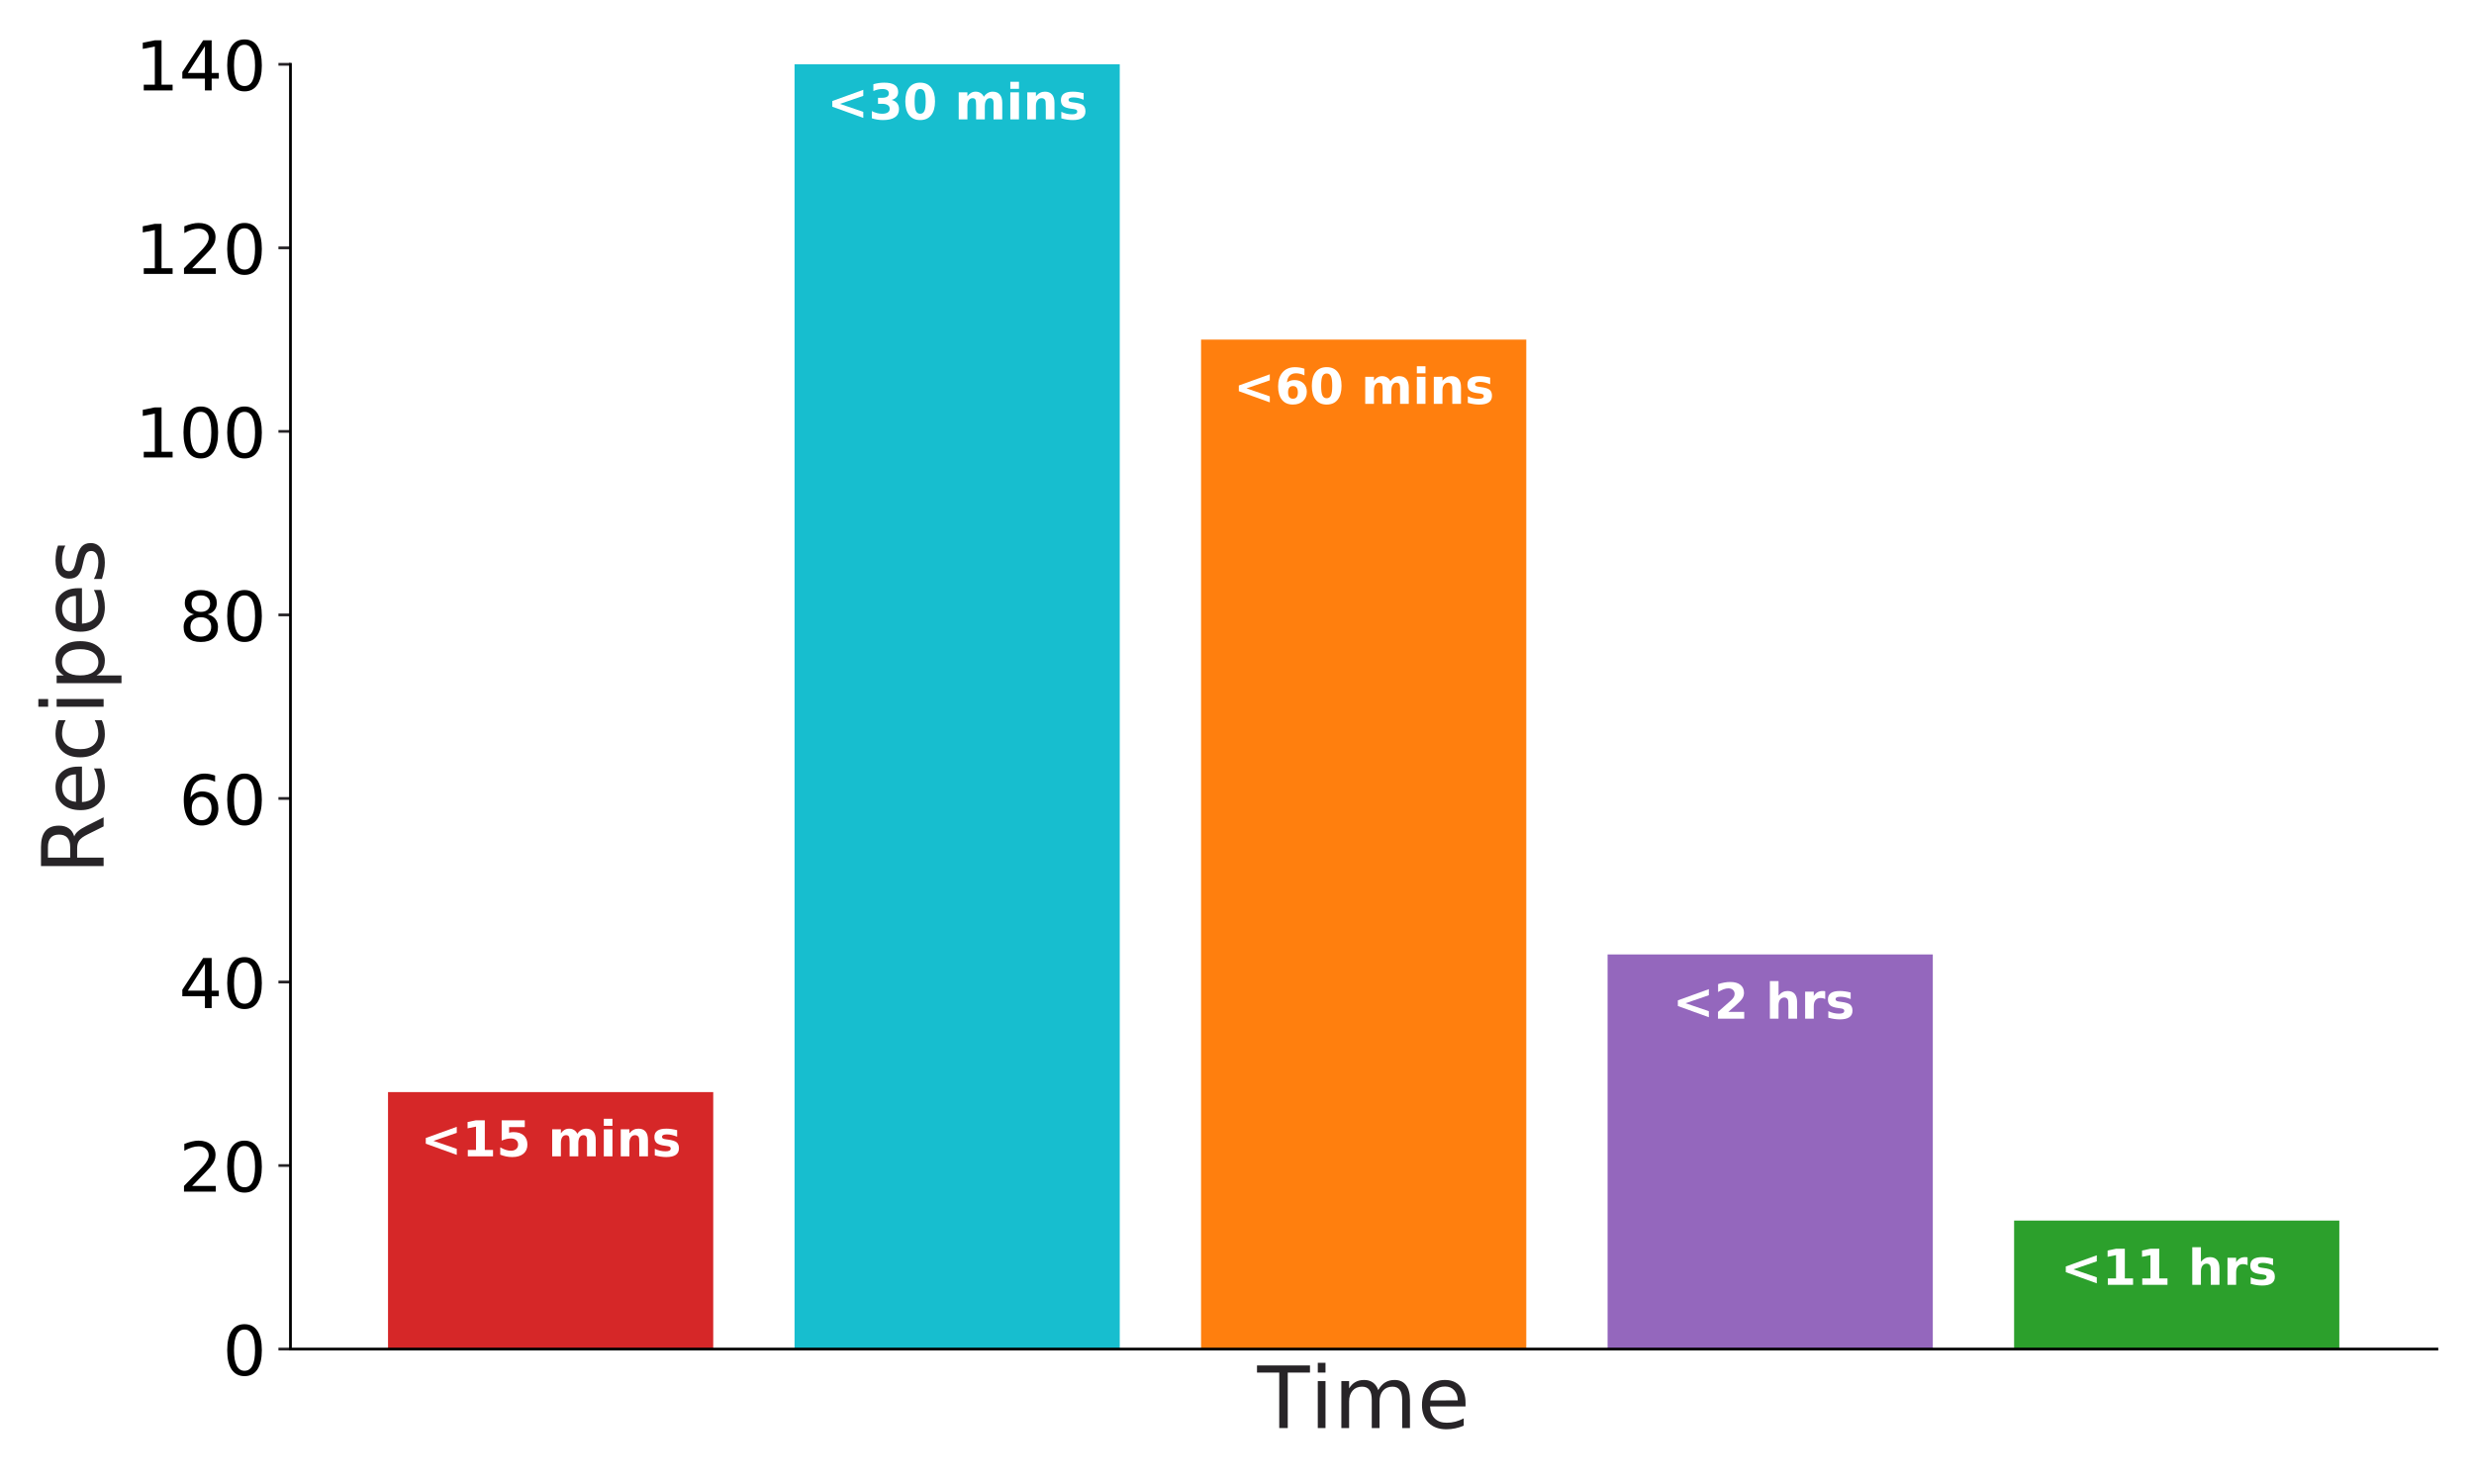
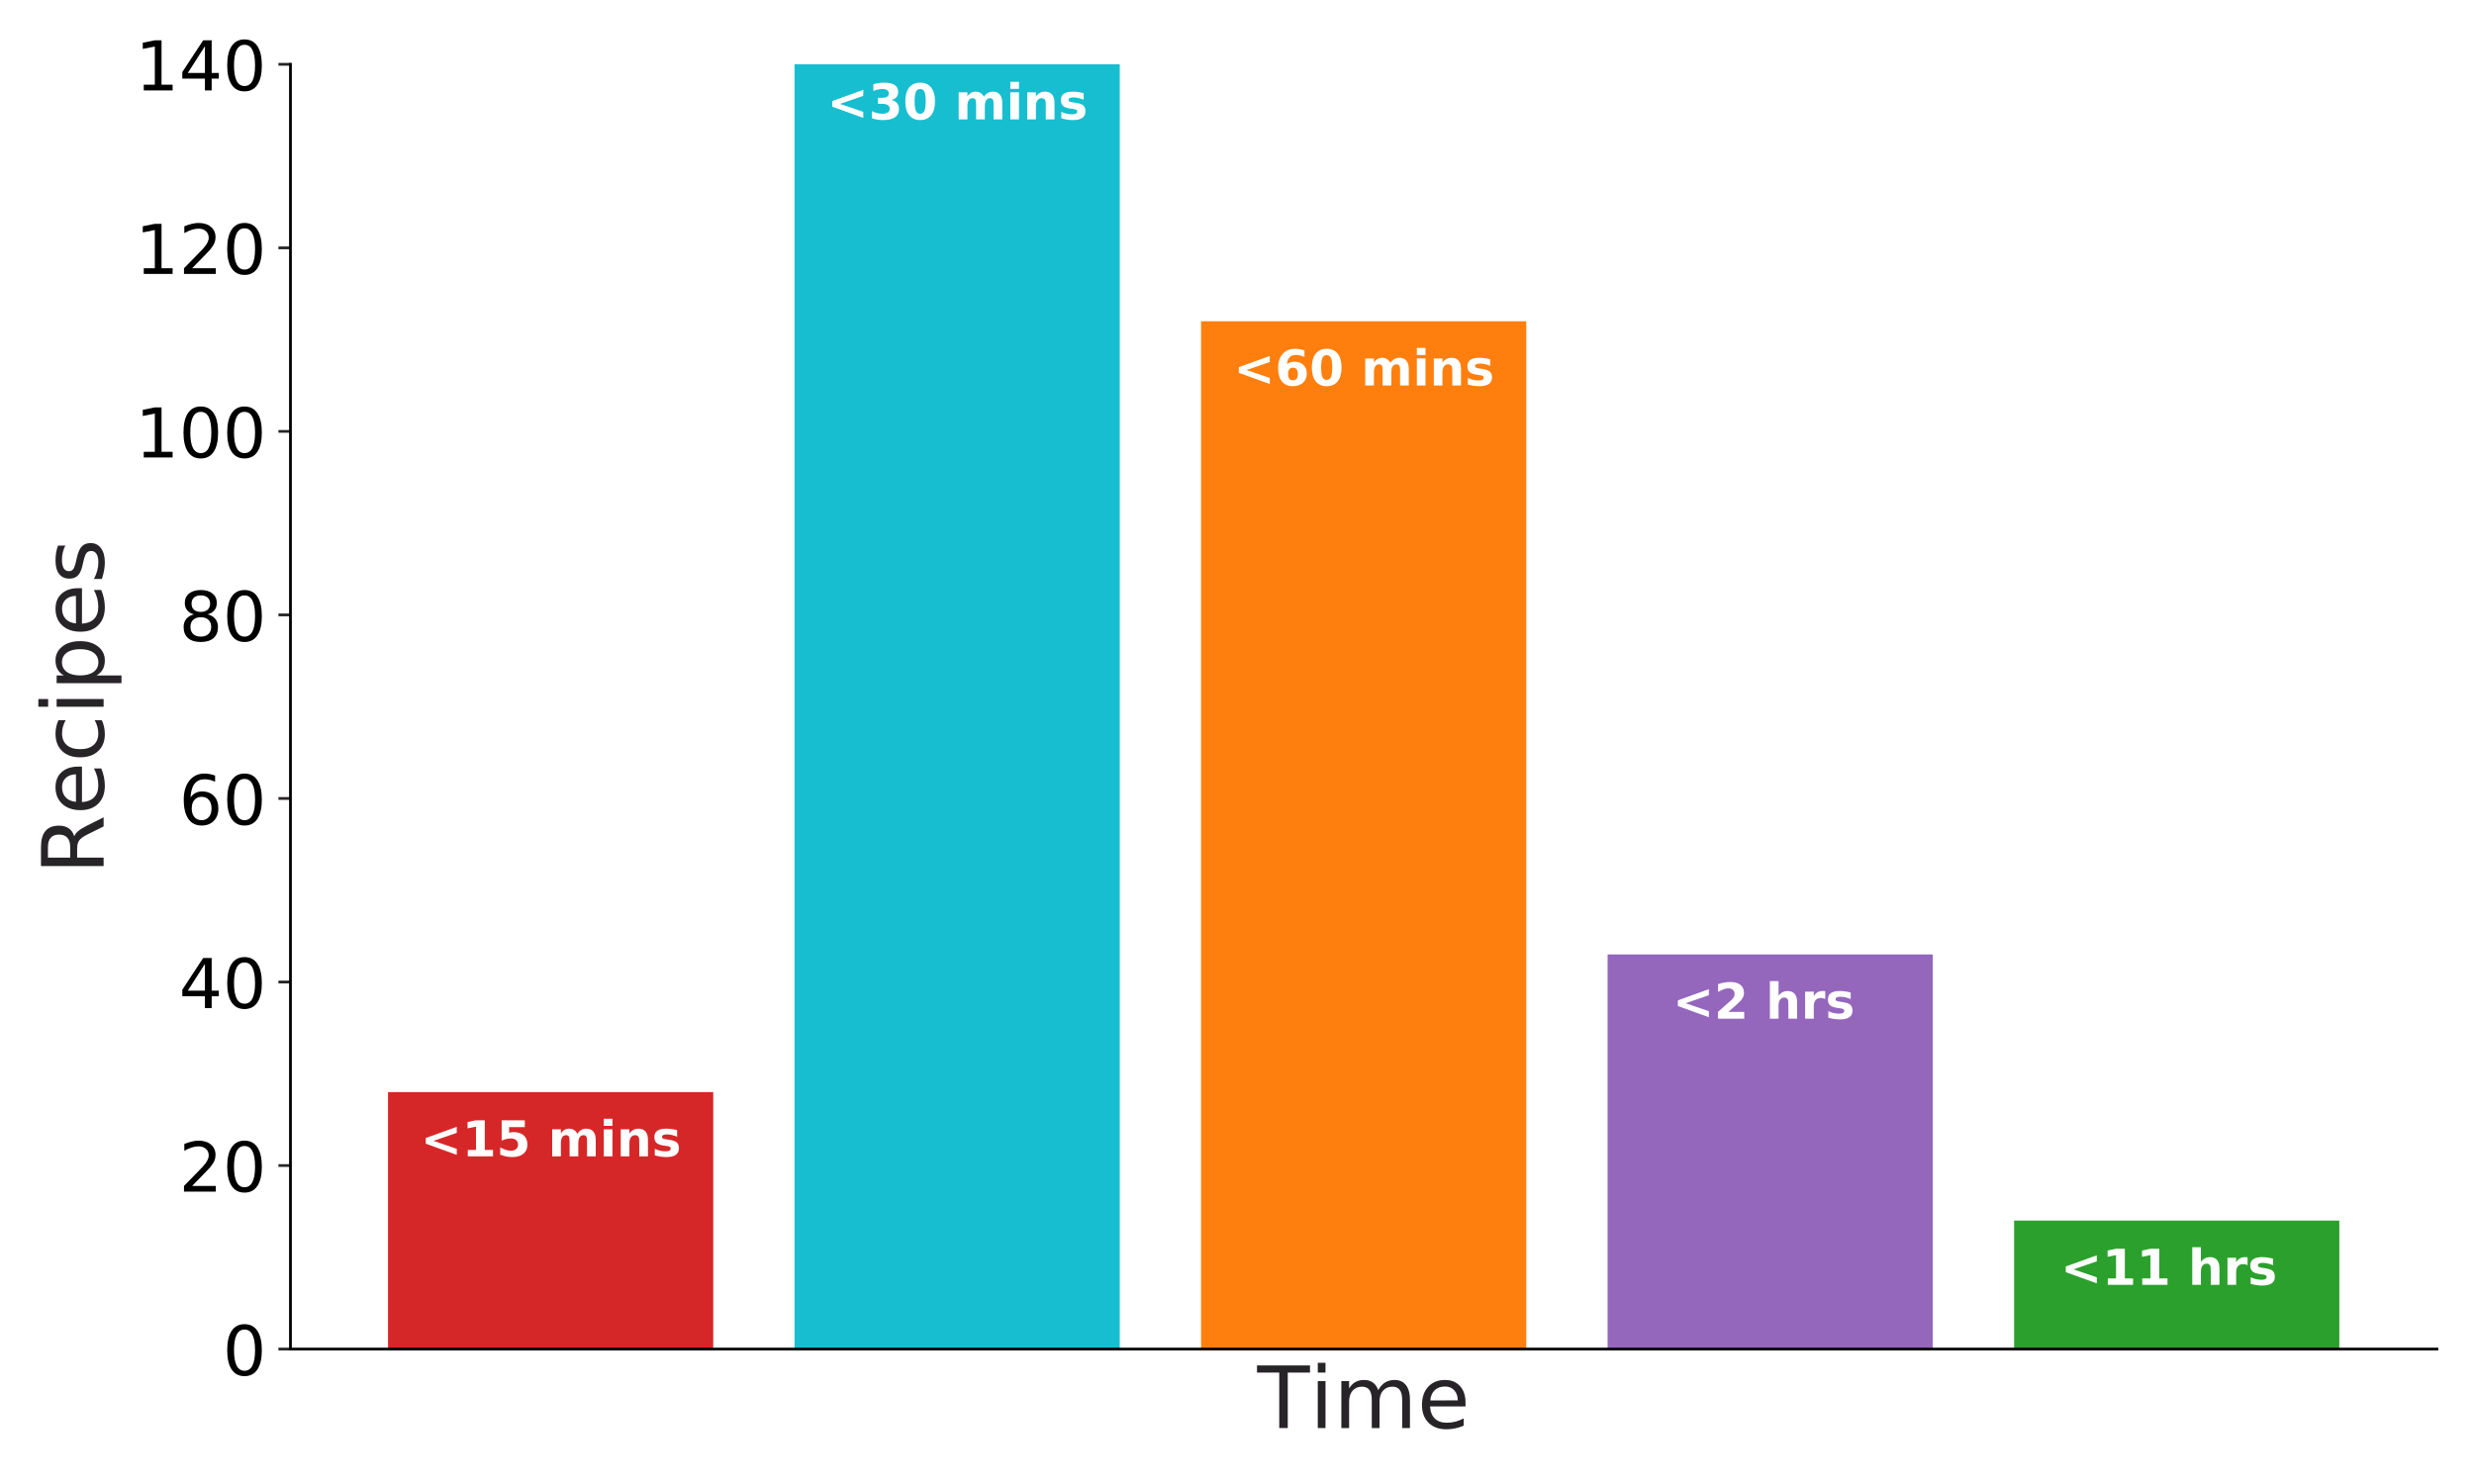
<svg xmlns="http://www.w3.org/2000/svg" xmlns:xlink="http://www.w3.org/1999/xlink" height="432pt" version="1.1" viewBox="0 0 720 432" width="720pt">
  <defs>
    <style type="text/css">
- *{stroke-linecap:butt;stroke-linejoin:round;white-space:pre;}
+ *{stroke-linecap:butt;stroke-linejoin:round;}
  </style>
  </defs>
  <g id="figure_1">
    <g id="patch_1">
      <path d="M 0 432  L 720 432  L 720 0  L 0 0  z " style="fill:#ffffff;" />
    </g>
    <g id="axes_1">
      <g id="patch_2">
        <path d="M 84.53 392.72  L 709.2 392.72  L 709.2 18.72  L 84.53 18.72  z " style="fill:#ffffff;" />
      </g>
      <g id="patch_3">
-         <path clip-path="url(#pb837b710f1)" d="M 112.924 392.72  L 207.571 392.72  L 207.571 317.92  L 112.924 317.92  z " style="fill:#d62728;" />
+         <path clip-path="url(#pff7fec339d)" d="M 112.924 392.72  L 207.571 392.72  L 207.571 317.92  L 112.924 317.92  z " style="fill:#d62728;" />
      </g>
      <g id="patch_4">
-         <path clip-path="url(#pb837b710f1)" d="M 231.233 392.72  L 325.88 392.72  L 325.88 16.049  L 231.233 16.049  z " style="fill:#17becf;" />
+         <path clip-path="url(#pff7fec339d)" d="M 231.233 392.72  L 325.88 392.72  L 325.88 16.049  L 231.233 16.049  z " style="fill:#17becf;" />
      </g>
      <g id="patch_5">
-         <path clip-path="url(#pb837b710f1)" d="M 349.542 392.72  L 444.188 392.72  L 444.188 98.863  L 349.542 98.863  z " style="fill:#ff7f0e;" />
+         <path clip-path="url(#pff7fec339d)" d="M 349.542 392.72  L 444.188 392.72  L 444.188 93.52  L 349.542 93.52  z " style="fill:#ff7f0e;" />
      </g>
      <g id="patch_6">
-         <path clip-path="url(#pb837b710f1)" d="M 467.85 392.72  L 562.497 392.72  L 562.497 277.849  L 467.85 277.849  z " style="fill:#9467bd;" />
+         <path clip-path="url(#pff7fec339d)" d="M 467.85 392.72  L 562.497 392.72  L 562.497 277.849  L 467.85 277.849  z " style="fill:#9467bd;" />
      </g>
      <g id="patch_7">
-         <path clip-path="url(#pb837b710f1)" d="M 586.159 392.72  L 680.806 392.72  L 680.806 355.32  L 586.159 355.32  z " style="fill:#2ca02c;" />
+         <path clip-path="url(#pff7fec339d)" d="M 586.159 392.72  L 680.806 392.72  L 680.806 355.32  L 586.159 355.32  z " style="fill:#2ca02c;" />
      </g>
      <g id="matplotlib.axis_1">
        <g id="text_1">
          <defs>
            <path d="M -0.297 72.906  L 61.375 72.906  L 61.375 64.594  L 35.5 64.594  L 35.5 0  L 25.594 0  L 25.594 64.594  L -0.297 64.594  z " id="DejaVuSans-84" />
            <path d="M 9.422 54.688  L 18.406 54.688  L 18.406 0  L 9.422 0  z M 9.422 75.984  L 18.406 75.984  L 18.406 64.594  L 9.422 64.594  z " id="DejaVuSans-105" />
            <path d="M 52 44.188  Q 55.375 50.25 60.062 53.125  Q 64.75 56 71.094 56  Q 79.641 56 84.281 50.016  Q 88.922 44.047 88.922 33.016  L 88.922 0  L 79.891 0  L 79.891 32.719  Q 79.891 40.578 77.094 44.375  Q 74.312 48.188 68.609 48.188  Q 61.625 48.188 57.562 43.547  Q 53.516 38.922 53.516 30.906  L 53.516 0  L 44.484 0  L 44.484 32.719  Q 44.484 40.625 41.703 44.406  Q 38.922 48.188 33.109 48.188  Q 26.219 48.188 22.156 43.531  Q 18.109 38.875 18.109 30.906  L 18.109 0  L 9.078 0  L 9.078 54.688  L 18.109 54.688  L 18.109 46.188  Q 21.188 51.219 25.484 53.609  Q 29.781 56 35.688 56  Q 41.656 56 45.828 52.969  Q 50 49.953 52 44.188  z " id="DejaVuSans-109" />
            <path d="M 56.203 29.594  L 56.203 25.203  L 14.891 25.203  Q 15.484 15.922 20.484 11.062  Q 25.484 6.203 34.422 6.203  Q 39.594 6.203 44.453 7.469  Q 49.312 8.734 54.109 11.281  L 54.109 2.781  Q 49.266 0.734 44.188 -0.344  Q 39.109 -1.422 33.891 -1.422  Q 20.797 -1.422 13.156 6.188  Q 5.516 13.812 5.516 26.812  Q 5.516 40.234 12.766 48.109  Q 20.016 56 32.328 56  Q 43.359 56 49.781 48.891  Q 56.203 41.797 56.203 29.594  z M 47.219 32.234  Q 47.125 39.594 43.094 43.984  Q 39.062 48.391 32.422 48.391  Q 24.906 48.391 20.391 44.141  Q 15.875 39.891 15.188 32.172  z " id="DejaVuSans-101" />
          </defs>
          <g style="fill:#272427;" transform="translate(365.8963 415.7161)scale(0.25 -0.25)">
            <use xlink:href="#DejaVuSans-84" />
            <use x="61.037" xlink:href="#DejaVuSans-105" />
            <use x="88.82" xlink:href="#DejaVuSans-109" />
            <use x="186.232" xlink:href="#DejaVuSans-101" />
          </g>
        </g>
      </g>
      <g id="matplotlib.axis_2">
        <g id="ytick_1">
          <g id="line2d_1">
            <defs>
-               <path d="M 0 0  L -3.5 0  " id="m3a17b16cb3" style="stroke:#272427;stroke-width:0.8;" />
-             </defs>
-             <g>
-               <use style="fill:#272427;stroke:#272427;stroke-width:0.8;" x="84.53" xlink:href="#m3a17b16cb3" y="392.72" />
+               <path d="M 0 0  L -3.5 0  " id="mfec79e70e9" style="stroke:#272427;stroke-width:0.8;" />
+             </defs>
+             <g>
+               <use style="fill:#272427;stroke:#272427;stroke-width:0.8;" x="84.53" xlink:href="#mfec79e70e9" y="392.72" />
            </g>
          </g>
          <g id="text_2">
            <defs>
              <path d="M 31.781 66.406  Q 24.172 66.406 20.328 58.906  Q 16.5 51.422 16.5 36.375  Q 16.5 21.391 20.328 13.891  Q 24.172 6.391 31.781 6.391  Q 39.453 6.391 43.281 13.891  Q 47.125 21.391 47.125 36.375  Q 47.125 51.422 43.281 58.906  Q 39.453 66.406 31.781 66.406  z M 31.781 74.219  Q 44.047 74.219 50.516 64.516  Q 56.984 54.828 56.984 36.375  Q 56.984 17.969 50.516 8.266  Q 44.047 -1.422 31.781 -1.422  Q 19.531 -1.422 13.062 8.266  Q 6.594 17.969 6.594 36.375  Q 6.594 54.828 13.062 64.516  Q 19.531 74.219 31.781 74.219  z " id="DejaVuSans-48" />
            </defs>
            <g transform="translate(64.805 400.3184)scale(0.2 -0.2)">
              <use xlink:href="#DejaVuSans-48" />
            </g>
          </g>
        </g>
        <g id="ytick_2">
          <g id="line2d_2">
            <g>
-               <use style="fill:#272427;stroke:#272427;stroke-width:0.8;" x="84.53" xlink:href="#m3a17b16cb3" y="339.291" />
+               <use style="fill:#272427;stroke:#272427;stroke-width:0.8;" x="84.53" xlink:href="#mfec79e70e9" y="339.291" />
            </g>
          </g>
          <g id="text_3">
            <defs>
              <path d="M 19.188 8.297  L 53.609 8.297  L 53.609 0  L 7.328 0  L 7.328 8.297  Q 12.938 14.109 22.625 23.891  Q 32.328 33.688 34.812 36.531  Q 39.547 41.844 41.422 45.531  Q 43.312 49.219 43.312 52.781  Q 43.312 58.594 39.234 62.25  Q 35.156 65.922 28.609 65.922  Q 23.969 65.922 18.812 64.312  Q 13.672 62.703 7.812 59.422  L 7.812 69.391  Q 13.766 71.781 18.938 73  Q 24.125 74.219 28.422 74.219  Q 39.75 74.219 46.484 68.547  Q 53.219 62.891 53.219 53.422  Q 53.219 48.922 51.531 44.891  Q 49.859 40.875 45.406 35.406  Q 44.188 33.984 37.641 27.219  Q 31.109 20.453 19.188 8.297  z " id="DejaVuSans-50" />
            </defs>
            <g transform="translate(52.08 346.8899)scale(0.2 -0.2)">
              <use xlink:href="#DejaVuSans-50" />
              <use x="63.623" xlink:href="#DejaVuSans-48" />
            </g>
          </g>
        </g>
        <g id="ytick_3">
          <g id="line2d_3">
            <g>
-               <use style="fill:#272427;stroke:#272427;stroke-width:0.8;" x="84.53" xlink:href="#m3a17b16cb3" y="285.863" />
+               <use style="fill:#272427;stroke:#272427;stroke-width:0.8;" x="84.53" xlink:href="#mfec79e70e9" y="285.863" />
            </g>
          </g>
          <g id="text_4">
            <defs>
              <path d="M 37.797 64.312  L 12.891 25.391  L 37.797 25.391  z M 35.203 72.906  L 47.609 72.906  L 47.609 25.391  L 58.016 25.391  L 58.016 17.188  L 47.609 17.188  L 47.609 0  L 37.797 0  L 37.797 17.188  L 4.891 17.188  L 4.891 26.703  z " id="DejaVuSans-52" />
            </defs>
            <g transform="translate(52.08 293.4613)scale(0.2 -0.2)">
              <use xlink:href="#DejaVuSans-52" />
              <use x="63.623" xlink:href="#DejaVuSans-48" />
            </g>
          </g>
        </g>
        <g id="ytick_4">
          <g id="line2d_4">
            <g>
-               <use style="fill:#272427;stroke:#272427;stroke-width:0.8;" x="84.53" xlink:href="#m3a17b16cb3" y="232.434" />
+               <use style="fill:#272427;stroke:#272427;stroke-width:0.8;" x="84.53" xlink:href="#mfec79e70e9" y="232.434" />
            </g>
          </g>
          <g id="text_5">
            <defs>
              <path d="M 33.016 40.375  Q 26.375 40.375 22.484 35.828  Q 18.609 31.297 18.609 23.391  Q 18.609 15.531 22.484 10.953  Q 26.375 6.391 33.016 6.391  Q 39.656 6.391 43.531 10.953  Q 47.406 15.531 47.406 23.391  Q 47.406 31.297 43.531 35.828  Q 39.656 40.375 33.016 40.375  z M 52.594 71.297  L 52.594 62.312  Q 48.875 64.062 45.094 64.984  Q 41.312 65.922 37.594 65.922  Q 27.828 65.922 22.672 59.328  Q 17.531 52.734 16.797 39.406  Q 19.672 43.656 24.016 45.922  Q 28.375 48.188 33.594 48.188  Q 44.578 48.188 50.953 41.516  Q 57.328 34.859 57.328 23.391  Q 57.328 12.156 50.688 5.359  Q 44.047 -1.422 33.016 -1.422  Q 20.359 -1.422 13.672 8.266  Q 6.984 17.969 6.984 36.375  Q 6.984 53.656 15.188 63.938  Q 23.391 74.219 37.203 74.219  Q 40.922 74.219 44.703 73.484  Q 48.484 72.75 52.594 71.297  z " id="DejaVuSans-54" />
            </defs>
            <g transform="translate(52.08 240.0327)scale(0.2 -0.2)">
              <use xlink:href="#DejaVuSans-54" />
              <use x="63.623" xlink:href="#DejaVuSans-48" />
            </g>
          </g>
        </g>
        <g id="ytick_5">
          <g id="line2d_5">
            <g>
-               <use style="fill:#272427;stroke:#272427;stroke-width:0.8;" x="84.53" xlink:href="#m3a17b16cb3" y="179.006" />
+               <use style="fill:#272427;stroke:#272427;stroke-width:0.8;" x="84.53" xlink:href="#mfec79e70e9" y="179.006" />
            </g>
          </g>
          <g id="text_6">
            <defs>
              <path d="M 31.781 34.625  Q 24.75 34.625 20.719 30.859  Q 16.703 27.094 16.703 20.516  Q 16.703 13.922 20.719 10.156  Q 24.75 6.391 31.781 6.391  Q 38.812 6.391 42.859 10.172  Q 46.922 13.969 46.922 20.516  Q 46.922 27.094 42.891 30.859  Q 38.875 34.625 31.781 34.625  z M 21.922 38.812  Q 15.578 40.375 12.031 44.719  Q 8.5 49.078 8.5 55.328  Q 8.5 64.062 14.719 69.141  Q 20.953 74.219 31.781 74.219  Q 42.672 74.219 48.875 69.141  Q 55.078 64.062 55.078 55.328  Q 55.078 49.078 51.531 44.719  Q 48 40.375 41.703 38.812  Q 48.828 37.156 52.797 32.312  Q 56.781 27.484 56.781 20.516  Q 56.781 9.906 50.312 4.234  Q 43.844 -1.422 31.781 -1.422  Q 19.734 -1.422 13.25 4.234  Q 6.781 9.906 6.781 20.516  Q 6.781 27.484 10.781 32.312  Q 14.797 37.156 21.922 38.812  z M 18.312 54.391  Q 18.312 48.734 21.844 45.562  Q 25.391 42.391 31.781 42.391  Q 38.141 42.391 41.719 45.562  Q 45.312 48.734 45.312 54.391  Q 45.312 60.062 41.719 63.234  Q 38.141 66.406 31.781 66.406  Q 25.391 66.406 21.844 63.234  Q 18.312 60.062 18.312 54.391  z " id="DejaVuSans-56" />
            </defs>
            <g transform="translate(52.08 186.6042)scale(0.2 -0.2)">
              <use xlink:href="#DejaVuSans-56" />
              <use x="63.623" xlink:href="#DejaVuSans-48" />
            </g>
          </g>
        </g>
        <g id="ytick_6">
          <g id="line2d_6">
            <g>
-               <use style="fill:#272427;stroke:#272427;stroke-width:0.8;" x="84.53" xlink:href="#m3a17b16cb3" y="125.577" />
+               <use style="fill:#272427;stroke:#272427;stroke-width:0.8;" x="84.53" xlink:href="#mfec79e70e9" y="125.577" />
            </g>
          </g>
          <g id="text_7">
            <defs>
              <path d="M 12.406 8.297  L 28.516 8.297  L 28.516 63.922  L 10.984 60.406  L 10.984 69.391  L 28.422 72.906  L 38.281 72.906  L 38.281 8.297  L 54.391 8.297  L 54.391 0  L 12.406 0  z " id="DejaVuSans-49" />
            </defs>
            <g transform="translate(39.355 133.1756)scale(0.2 -0.2)">
              <use xlink:href="#DejaVuSans-49" />
              <use x="63.623" xlink:href="#DejaVuSans-48" />
              <use x="127.246" xlink:href="#DejaVuSans-48" />
            </g>
          </g>
        </g>
        <g id="ytick_7">
          <g id="line2d_7">
            <g>
-               <use style="fill:#272427;stroke:#272427;stroke-width:0.8;" x="84.53" xlink:href="#m3a17b16cb3" y="72.149" />
+               <use style="fill:#272427;stroke:#272427;stroke-width:0.8;" x="84.53" xlink:href="#mfec79e70e9" y="72.149" />
            </g>
          </g>
          <g id="text_8">
            <g transform="translate(39.355 79.74701)scale(0.2 -0.2)">
              <use xlink:href="#DejaVuSans-49" />
              <use x="63.623" xlink:href="#DejaVuSans-50" />
              <use x="127.246" xlink:href="#DejaVuSans-48" />
            </g>
          </g>
        </g>
        <g id="ytick_8">
          <g id="line2d_8">
            <g>
-               <use style="fill:#272427;stroke:#272427;stroke-width:0.8;" x="84.53" xlink:href="#m3a17b16cb3" y="18.72" />
+               <use style="fill:#272427;stroke:#272427;stroke-width:0.8;" x="84.53" xlink:href="#mfec79e70e9" y="18.72" />
            </g>
          </g>
          <g id="text_9">
            <g transform="translate(39.355 26.31844)scale(0.2 -0.2)">
              <use xlink:href="#DejaVuSans-49" />
              <use x="63.623" xlink:href="#DejaVuSans-52" />
              <use x="127.246" xlink:href="#DejaVuSans-48" />
            </g>
          </g>
        </g>
        <g id="text_10">
          <defs>
            <path d="M 44.391 34.188  Q 47.562 33.109 50.562 29.594  Q 53.562 26.078 56.594 19.922  L 66.609 0  L 56 0  L 46.688 18.703  Q 43.062 26.031 39.672 28.422  Q 36.281 30.812 30.422 30.812  L 19.672 30.812  L 19.672 0  L 9.812 0  L 9.812 72.906  L 32.078 72.906  Q 44.578 72.906 50.734 67.672  Q 56.891 62.453 56.891 51.906  Q 56.891 45.016 53.688 40.469  Q 50.484 35.938 44.391 34.188  z M 19.672 64.797  L 19.672 38.922  L 32.078 38.922  Q 39.203 38.922 42.844 42.219  Q 46.484 45.516 46.484 51.906  Q 46.484 58.297 42.844 61.547  Q 39.203 64.797 32.078 64.797  z " id="DejaVuSans-82" />
            <path d="M 48.781 52.594  L 48.781 44.188  Q 44.969 46.297 41.141 47.344  Q 37.312 48.391 33.406 48.391  Q 24.656 48.391 19.812 42.844  Q 14.984 37.312 14.984 27.297  Q 14.984 17.281 19.812 11.734  Q 24.656 6.203 33.406 6.203  Q 37.312 6.203 41.141 7.25  Q 44.969 8.297 48.781 10.406  L 48.781 2.094  Q 45.016 0.344 40.984 -0.531  Q 36.969 -1.422 32.422 -1.422  Q 20.062 -1.422 12.781 6.344  Q 5.516 14.109 5.516 27.297  Q 5.516 40.672 12.859 48.328  Q 20.219 56 33.016 56  Q 37.156 56 41.109 55.141  Q 45.062 54.297 48.781 52.594  z " id="DejaVuSans-99" />
            <path d="M 18.109 8.203  L 18.109 -20.797  L 9.078 -20.797  L 9.078 54.688  L 18.109 54.688  L 18.109 46.391  Q 20.953 51.266 25.266 53.625  Q 29.594 56 35.594 56  Q 45.562 56 51.781 48.094  Q 58.016 40.188 58.016 27.297  Q 58.016 14.406 51.781 6.484  Q 45.562 -1.422 35.594 -1.422  Q 29.594 -1.422 25.266 0.953  Q 20.953 3.328 18.109 8.203  z M 48.688 27.297  Q 48.688 37.203 44.609 42.844  Q 40.531 48.484 33.406 48.484  Q 26.266 48.484 22.188 42.844  Q 18.109 37.203 18.109 27.297  Q 18.109 17.391 22.188 11.75  Q 26.266 6.109 33.406 6.109  Q 40.531 6.109 44.609 11.75  Q 48.688 17.391 48.688 27.297  z " id="DejaVuSans-112" />
            <path d="M 44.281 53.078  L 44.281 44.578  Q 40.484 46.531 36.375 47.5  Q 32.281 48.484 27.875 48.484  Q 21.188 48.484 17.844 46.438  Q 14.5 44.391 14.5 40.281  Q 14.5 37.156 16.891 35.375  Q 19.281 33.594 26.516 31.984  L 29.594 31.297  Q 39.156 29.25 43.188 25.516  Q 47.219 21.781 47.219 15.094  Q 47.219 7.469 41.188 3.016  Q 35.156 -1.422 24.609 -1.422  Q 20.219 -1.422 15.453 -0.562  Q 10.688 0.297 5.422 2  L 5.422 11.281  Q 10.406 8.688 15.234 7.391  Q 20.062 6.109 24.812 6.109  Q 31.156 6.109 34.562 8.281  Q 37.984 10.453 37.984 14.406  Q 37.984 18.062 35.516 20.016  Q 33.062 21.969 24.703 23.781  L 21.578 24.516  Q 13.234 26.266 9.516 29.906  Q 5.812 33.547 5.812 39.891  Q 5.812 47.609 11.281 51.797  Q 16.75 56 26.812 56  Q 31.781 56 36.172 55.266  Q 40.578 54.547 44.281 53.078  z " id="DejaVuSans-115" />
          </defs>
          <g style="fill:#272427;" transform="translate(30.15578 254.5735)rotate(-90)scale(0.25 -0.25)">
            <use xlink:href="#DejaVuSans-82" />
            <use x="69.42" xlink:href="#DejaVuSans-101" />
            <use x="130.943" xlink:href="#DejaVuSans-99" />
            <use x="185.924" xlink:href="#DejaVuSans-105" />
            <use x="213.707" xlink:href="#DejaVuSans-112" />
            <use x="277.184" xlink:href="#DejaVuSans-101" />
            <use x="338.707" xlink:href="#DejaVuSans-115" />
          </g>
        </g>
      </g>
      <g id="patch_8">
        <path d="M 84.53 392.72  L 84.53 18.72  " style="fill:none;stroke:#000000;stroke-linecap:square;stroke-linejoin:miter;stroke-width:0.8;" />
      </g>
      <g id="patch_9">
        <path d="M 84.53 392.72  L 709.2 392.72  " style="fill:none;stroke:#000000;stroke-linecap:square;stroke-linejoin:miter;stroke-width:0.8;" />
      </g>
      <g id="text_11">
        <defs>
          <path d="M 73.188 47.516  L 26.125 31.297  L 73.188 15.188  L 73.188 2.984  L 10.594 25.594  L 10.594 37.109  L 73.188 59.719  z " id="DejaVuSans-Bold-60" />
          <path d="M 11.719 12.984  L 28.328 12.984  L 28.328 60.109  L 11.281 56.594  L 11.281 69.391  L 28.219 72.906  L 46.094 72.906  L 46.094 12.984  L 62.703 12.984  L 62.703 0  L 11.719 0  z " id="DejaVuSans-Bold-49" />
          <path d="M 10.594 72.906  L 57.328 72.906  L 57.328 59.078  L 25.594 59.078  L 25.594 47.797  Q 27.734 48.391 29.906 48.703  Q 32.078 49.031 34.422 49.031  Q 47.75 49.031 55.172 42.359  Q 62.594 35.688 62.594 23.781  Q 62.594 11.969 54.516 5.266  Q 46.438 -1.422 32.078 -1.422  Q 25.875 -1.422 19.797 -0.219  Q 13.719 0.984 7.719 3.422  L 7.719 18.219  Q 13.672 14.797 19.016 13.078  Q 24.359 11.375 29.109 11.375  Q 35.938 11.375 39.859 14.719  Q 43.797 18.062 43.797 23.781  Q 43.797 29.547 39.859 32.859  Q 35.938 36.188 29.109 36.188  Q 25.047 36.188 20.453 35.125  Q 15.875 34.078 10.594 31.891  z " id="DejaVuSans-Bold-53" />
          <path id="DejaVuSans-Bold-32" />
          <path d="M 59.078 45.609  Q 62.406 50.688 66.969 53.344  Q 71.531 56 77 56  Q 86.422 56 91.359 50.188  Q 96.297 44.391 96.297 33.297  L 96.297 0  L 78.719 0  L 78.719 28.516  Q 78.766 29.156 78.781 29.828  Q 78.812 30.516 78.812 31.781  Q 78.812 37.594 77.094 40.203  Q 75.391 42.828 71.578 42.828  Q 66.609 42.828 63.891 38.719  Q 61.188 34.625 61.078 26.859  L 61.078 0  L 43.5 0  L 43.5 28.516  Q 43.5 37.594 41.938 40.203  Q 40.375 42.828 36.375 42.828  Q 31.344 42.828 28.609 38.703  Q 25.875 34.578 25.875 26.906  L 25.875 0  L 8.297 0  L 8.297 54.688  L 25.875 54.688  L 25.875 46.688  Q 29.109 51.312 33.281 53.656  Q 37.453 56 42.484 56  Q 48.141 56 52.484 53.266  Q 56.844 50.531 59.078 45.609  z " id="DejaVuSans-Bold-109" />
          <path d="M 8.406 54.688  L 25.875 54.688  L 25.875 0  L 8.406 0  z M 8.406 75.984  L 25.875 75.984  L 25.875 61.719  L 8.406 61.719  z " id="DejaVuSans-Bold-105" />
          <path d="M 63.375 33.297  L 63.375 0  L 45.797 0  L 45.797 5.422  L 45.797 25.484  Q 45.797 32.562 45.484 35.25  Q 45.172 37.938 44.391 39.203  Q 43.359 40.922 41.594 41.875  Q 39.844 42.828 37.594 42.828  Q 32.125 42.828 29 38.594  Q 25.875 34.375 25.875 26.906  L 25.875 0  L 8.406 0  L 8.406 54.688  L 25.875 54.688  L 25.875 46.688  Q 29.828 51.469 34.266 53.734  Q 38.719 56 44.094 56  Q 53.562 56 58.469 50.188  Q 63.375 44.391 63.375 33.297  z " id="DejaVuSans-Bold-110" />
          <path d="M 51.125 52.984  L 51.125 39.703  Q 45.516 42.047 40.281 43.219  Q 35.062 44.391 30.422 44.391  Q 25.438 44.391 23.016 43.141  Q 20.609 41.891 20.609 39.312  Q 20.609 37.203 22.438 36.078  Q 24.266 34.969 29 34.422  L 32.078 33.984  Q 45.516 32.281 50.141 28.375  Q 54.781 24.469 54.781 16.109  Q 54.781 7.375 48.328 2.969  Q 41.891 -1.422 29.109 -1.422  Q 23.688 -1.422 17.891 -0.562  Q 12.109 0.297 6 2  L 6 15.281  Q 11.234 12.75 16.719 11.469  Q 22.219 10.203 27.875 10.203  Q 33.016 10.203 35.594 11.609  Q 38.188 13.031 38.188 15.828  Q 38.188 18.172 36.406 19.312  Q 34.625 20.453 29.297 21.094  L 26.219 21.484  Q 14.547 22.953 9.859 26.906  Q 5.172 30.859 5.172 38.922  Q 5.172 47.609 11.125 51.797  Q 17.094 56 29.391 56  Q 34.234 56 39.547 55.266  Q 44.875 54.547 51.125 52.984  z " id="DejaVuSans-Bold-115" />
        </defs>
        <g style="fill:#ffffff;" transform="translate(122.3888 336.62)scale(0.144 -0.144)">
          <use xlink:href="#DejaVuSans-Bold-60" />
          <use x="83.789" xlink:href="#DejaVuSans-Bold-49" />
          <use x="153.369" xlink:href="#DejaVuSans-Bold-53" />
          <use x="222.949" xlink:href="#DejaVuSans-Bold-32" />
          <use x="257.764" xlink:href="#DejaVuSans-Bold-109" />
          <use x="361.963" xlink:href="#DejaVuSans-Bold-105" />
          <use x="396.24" xlink:href="#DejaVuSans-Bold-110" />
          <use x="467.432" xlink:href="#DejaVuSans-Bold-115" />
        </g>
      </g>
      <g id="text_12">
        <defs>
          <path d="M 46.578 39.312  Q 53.953 37.406 57.781 32.688  Q 61.625 27.984 61.625 20.703  Q 61.625 9.859 53.312 4.219  Q 45.016 -1.422 29.109 -1.422  Q 23.484 -1.422 17.844 -0.516  Q 12.203 0.391 6.688 2.203  L 6.688 16.703  Q 11.969 14.062 17.156 12.719  Q 22.359 11.375 27.391 11.375  Q 34.859 11.375 38.844 13.953  Q 42.828 16.547 42.828 21.391  Q 42.828 26.375 38.75 28.938  Q 34.672 31.5 26.703 31.5  L 19.188 31.5  L 19.188 43.609  L 27.094 43.609  Q 34.188 43.609 37.641 45.828  Q 41.109 48.047 41.109 52.594  Q 41.109 56.781 37.734 59.078  Q 34.375 61.375 28.219 61.375  Q 23.688 61.375 19.047 60.344  Q 14.406 59.328 9.812 57.328  L 9.812 71.094  Q 15.375 72.656 20.844 73.438  Q 26.312 74.219 31.594 74.219  Q 45.797 74.219 52.844 69.547  Q 59.906 64.891 59.906 55.516  Q 59.906 49.125 56.531 45.047  Q 53.172 40.969 46.578 39.312  z " id="DejaVuSans-Bold-51" />
          <path d="M 46 36.531  Q 46 50.203 43.438 55.781  Q 40.875 61.375 34.812 61.375  Q 28.766 61.375 26.172 55.781  Q 23.578 50.203 23.578 36.531  Q 23.578 22.703 26.172 17.031  Q 28.766 11.375 34.812 11.375  Q 40.828 11.375 43.406 17.031  Q 46 22.703 46 36.531  z M 64.797 36.375  Q 64.797 18.266 56.984 8.422  Q 49.172 -1.422 34.812 -1.422  Q 20.406 -1.422 12.594 8.422  Q 4.781 18.266 4.781 36.375  Q 4.781 54.547 12.594 64.375  Q 20.406 74.219 34.812 74.219  Q 49.172 74.219 56.984 64.375  Q 64.797 54.547 64.797 36.375  z " id="DejaVuSans-Bold-48" />
        </defs>
        <g style="fill:#ffffff;" transform="translate(240.6975 34.74857)scale(0.144 -0.144)">
          <use xlink:href="#DejaVuSans-Bold-60" />
          <use x="83.789" xlink:href="#DejaVuSans-Bold-51" />
          <use x="153.369" xlink:href="#DejaVuSans-Bold-48" />
          <use x="222.949" xlink:href="#DejaVuSans-Bold-32" />
          <use x="257.764" xlink:href="#DejaVuSans-Bold-109" />
          <use x="361.963" xlink:href="#DejaVuSans-Bold-105" />
          <use x="396.24" xlink:href="#DejaVuSans-Bold-110" />
          <use x="467.432" xlink:href="#DejaVuSans-Bold-115" />
        </g>
      </g>
      <g id="text_13">
        <defs>
          <path d="M 36.188 35.984  Q 31.25 35.984 28.781 32.781  Q 26.312 29.594 26.312 23.188  Q 26.312 16.797 28.781 13.594  Q 31.25 10.406 36.188 10.406  Q 41.156 10.406 43.625 13.594  Q 46.094 16.797 46.094 23.188  Q 46.094 29.594 43.625 32.781  Q 41.156 35.984 36.188 35.984  z M 59.422 71  L 59.422 57.516  Q 54.781 59.719 50.672 60.766  Q 46.578 61.812 42.672 61.812  Q 34.281 61.812 29.594 57.141  Q 24.906 52.484 24.125 43.312  Q 27.344 45.703 31.094 46.891  Q 34.859 48.094 39.312 48.094  Q 50.484 48.094 57.344 41.547  Q 64.203 35.016 64.203 24.422  Q 64.203 12.703 56.531 5.641  Q 48.875 -1.422 35.984 -1.422  Q 21.781 -1.422 13.984 8.172  Q 6.203 17.781 6.203 35.406  Q 6.203 53.469 15.312 63.797  Q 24.422 74.125 40.281 74.125  Q 45.312 74.125 50.047 73.344  Q 54.781 72.562 59.422 71  z " id="DejaVuSans-Bold-54" />
        </defs>
-         <g style="fill:#ffffff;" transform="translate(359.0062 117.5629)scale(0.144 -0.144)">
+         <g style="fill:#ffffff;" transform="translate(359.0062 112.22)scale(0.144 -0.144)">
          <use xlink:href="#DejaVuSans-Bold-60" />
          <use x="83.789" xlink:href="#DejaVuSans-Bold-54" />
          <use x="153.369" xlink:href="#DejaVuSans-Bold-48" />
          <use x="222.949" xlink:href="#DejaVuSans-Bold-32" />
          <use x="257.764" xlink:href="#DejaVuSans-Bold-109" />
          <use x="361.963" xlink:href="#DejaVuSans-Bold-105" />
          <use x="396.24" xlink:href="#DejaVuSans-Bold-110" />
          <use x="467.432" xlink:href="#DejaVuSans-Bold-115" />
        </g>
      </g>
      <g id="text_14">
        <defs>
          <path d="M 28.812 13.812  L 60.891 13.812  L 60.891 0  L 7.906 0  L 7.906 13.812  L 34.516 37.312  Q 38.094 40.531 39.797 43.609  Q 41.5 46.688 41.5 50  Q 41.5 55.125 38.062 58.25  Q 34.625 61.375 28.906 61.375  Q 24.516 61.375 19.281 59.5  Q 14.062 57.625 8.109 53.906  L 8.109 69.922  Q 14.453 72.016 20.656 73.109  Q 26.859 74.219 32.812 74.219  Q 45.906 74.219 53.156 68.453  Q 60.406 62.703 60.406 52.391  Q 60.406 46.438 57.328 41.281  Q 54.25 36.141 44.391 27.484  z " id="DejaVuSans-Bold-50" />
          <path d="M 63.375 33.297  L 63.375 0  L 45.797 0  L 45.797 5.422  L 45.797 25.391  Q 45.797 32.562 45.484 35.25  Q 45.172 37.938 44.391 39.203  Q 43.359 40.922 41.594 41.875  Q 39.844 42.828 37.594 42.828  Q 32.125 42.828 29 38.594  Q 25.875 34.375 25.875 26.906  L 25.875 0  L 8.406 0  L 8.406 75.984  L 25.875 75.984  L 25.875 46.688  Q 29.828 51.469 34.266 53.734  Q 38.719 56 44.094 56  Q 53.562 56 58.469 50.188  Q 63.375 44.391 63.375 33.297  z " id="DejaVuSans-Bold-104" />
          <path d="M 49.031 39.797  Q 46.734 40.875 44.453 41.375  Q 42.188 41.891 39.891 41.891  Q 33.156 41.891 29.516 37.562  Q 25.875 33.25 25.875 25.203  L 25.875 0  L 8.406 0  L 8.406 54.688  L 25.875 54.688  L 25.875 45.703  Q 29.25 51.078 33.609 53.531  Q 37.984 56 44.094 56  Q 44.969 56 45.984 55.922  Q 47.016 55.859 48.969 55.609  z " id="DejaVuSans-Bold-114" />
        </defs>
        <g style="fill:#ffffff;" transform="translate(486.7796 296.5486)scale(0.144 -0.144)">
          <use xlink:href="#DejaVuSans-Bold-60" />
          <use x="83.789" xlink:href="#DejaVuSans-Bold-50" />
          <use x="153.369" xlink:href="#DejaVuSans-Bold-32" />
          <use x="188.184" xlink:href="#DejaVuSans-Bold-104" />
          <use x="259.375" xlink:href="#DejaVuSans-Bold-114" />
          <use x="308.691" xlink:href="#DejaVuSans-Bold-115" />
        </g>
      </g>
      <g id="text_15">
        <g style="fill:#ffffff;" transform="translate(599.6799 374.02)scale(0.144 -0.144)">
          <use xlink:href="#DejaVuSans-Bold-60" />
          <use x="83.789" xlink:href="#DejaVuSans-Bold-49" />
          <use x="153.369" xlink:href="#DejaVuSans-Bold-49" />
          <use x="222.949" xlink:href="#DejaVuSans-Bold-32" />
          <use x="257.764" xlink:href="#DejaVuSans-Bold-104" />
          <use x="328.955" xlink:href="#DejaVuSans-Bold-114" />
          <use x="378.271" xlink:href="#DejaVuSans-Bold-115" />
        </g>
      </g>
    </g>
  </g>
  <defs>
-     <clipPath id="pb837b710f1">
+     <clipPath id="pff7fec339d">
      <rect height="374" width="624.67" x="84.53" y="18.72" />
    </clipPath>
  </defs>
</svg>
